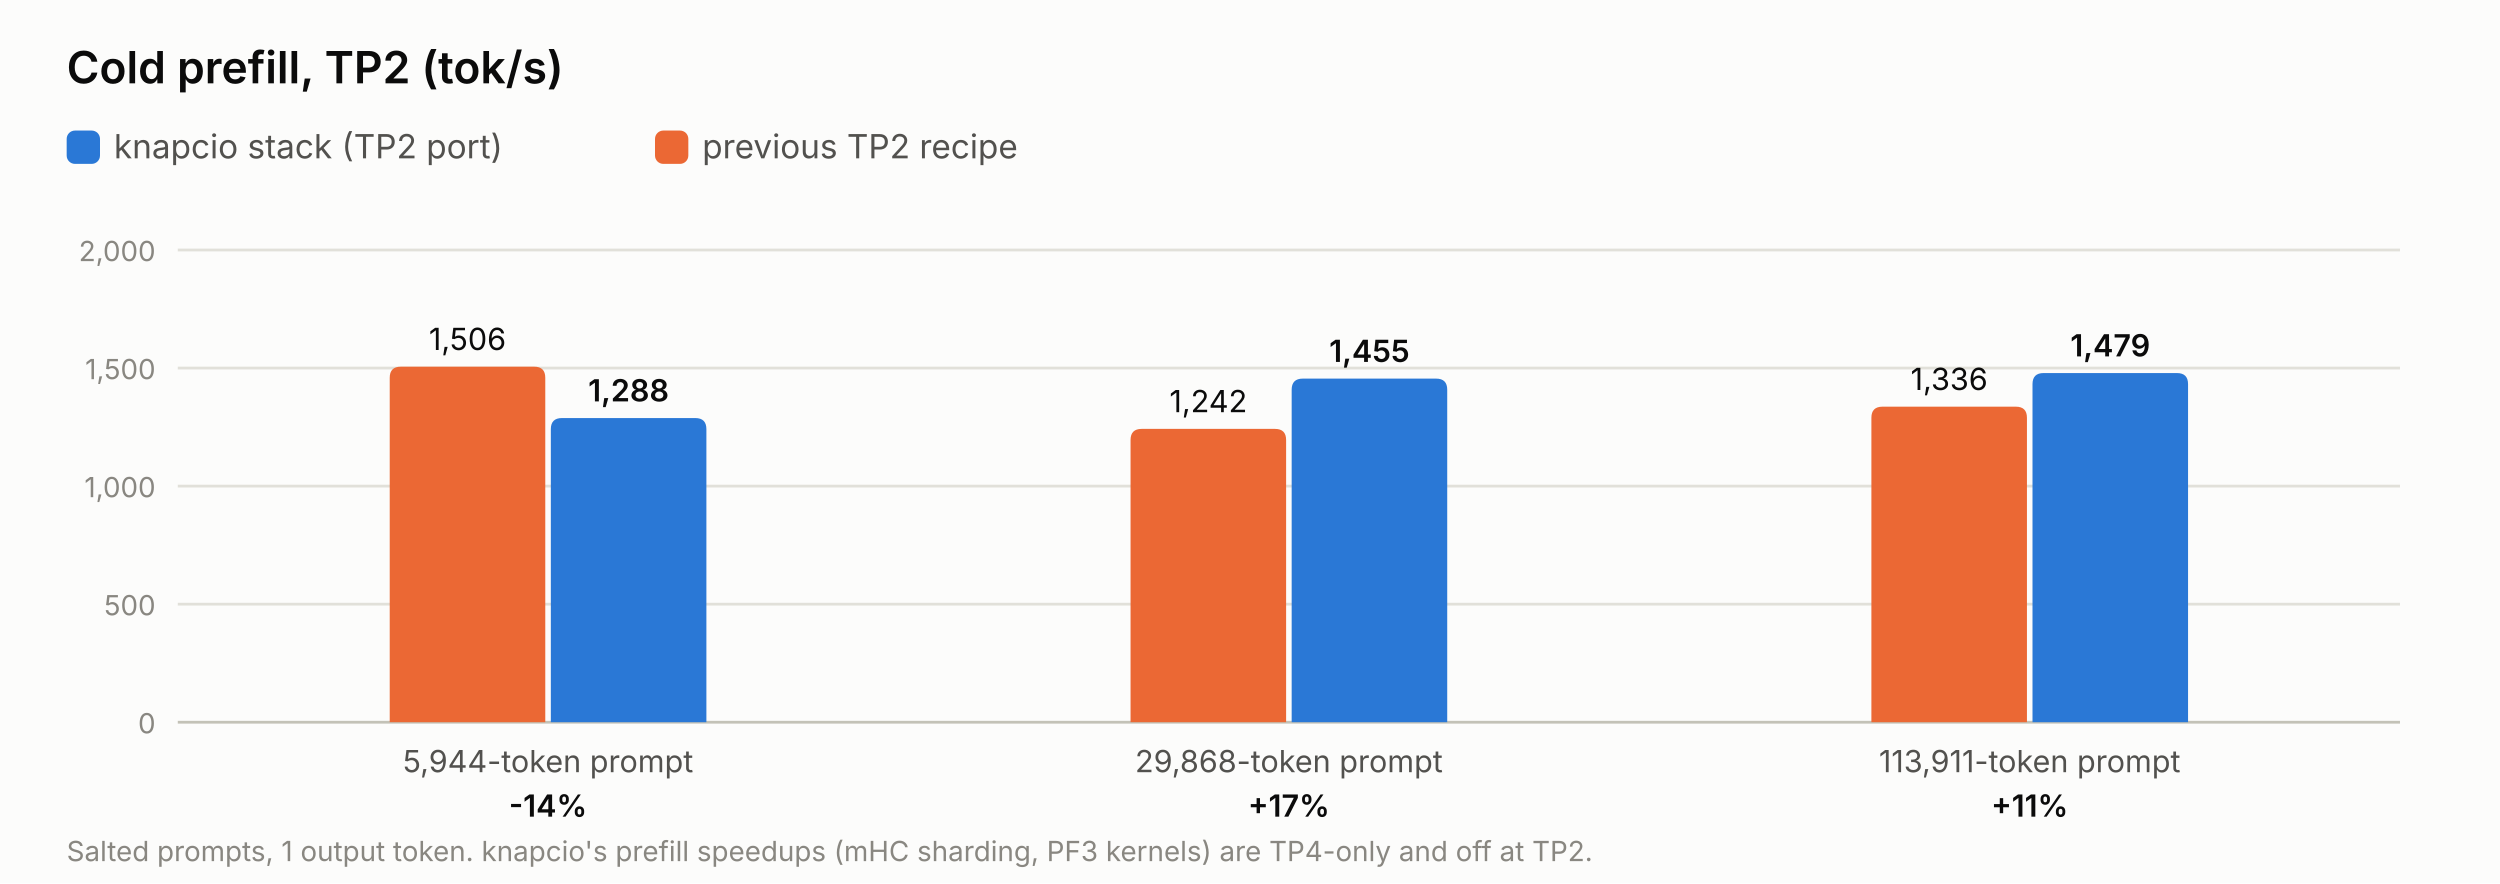
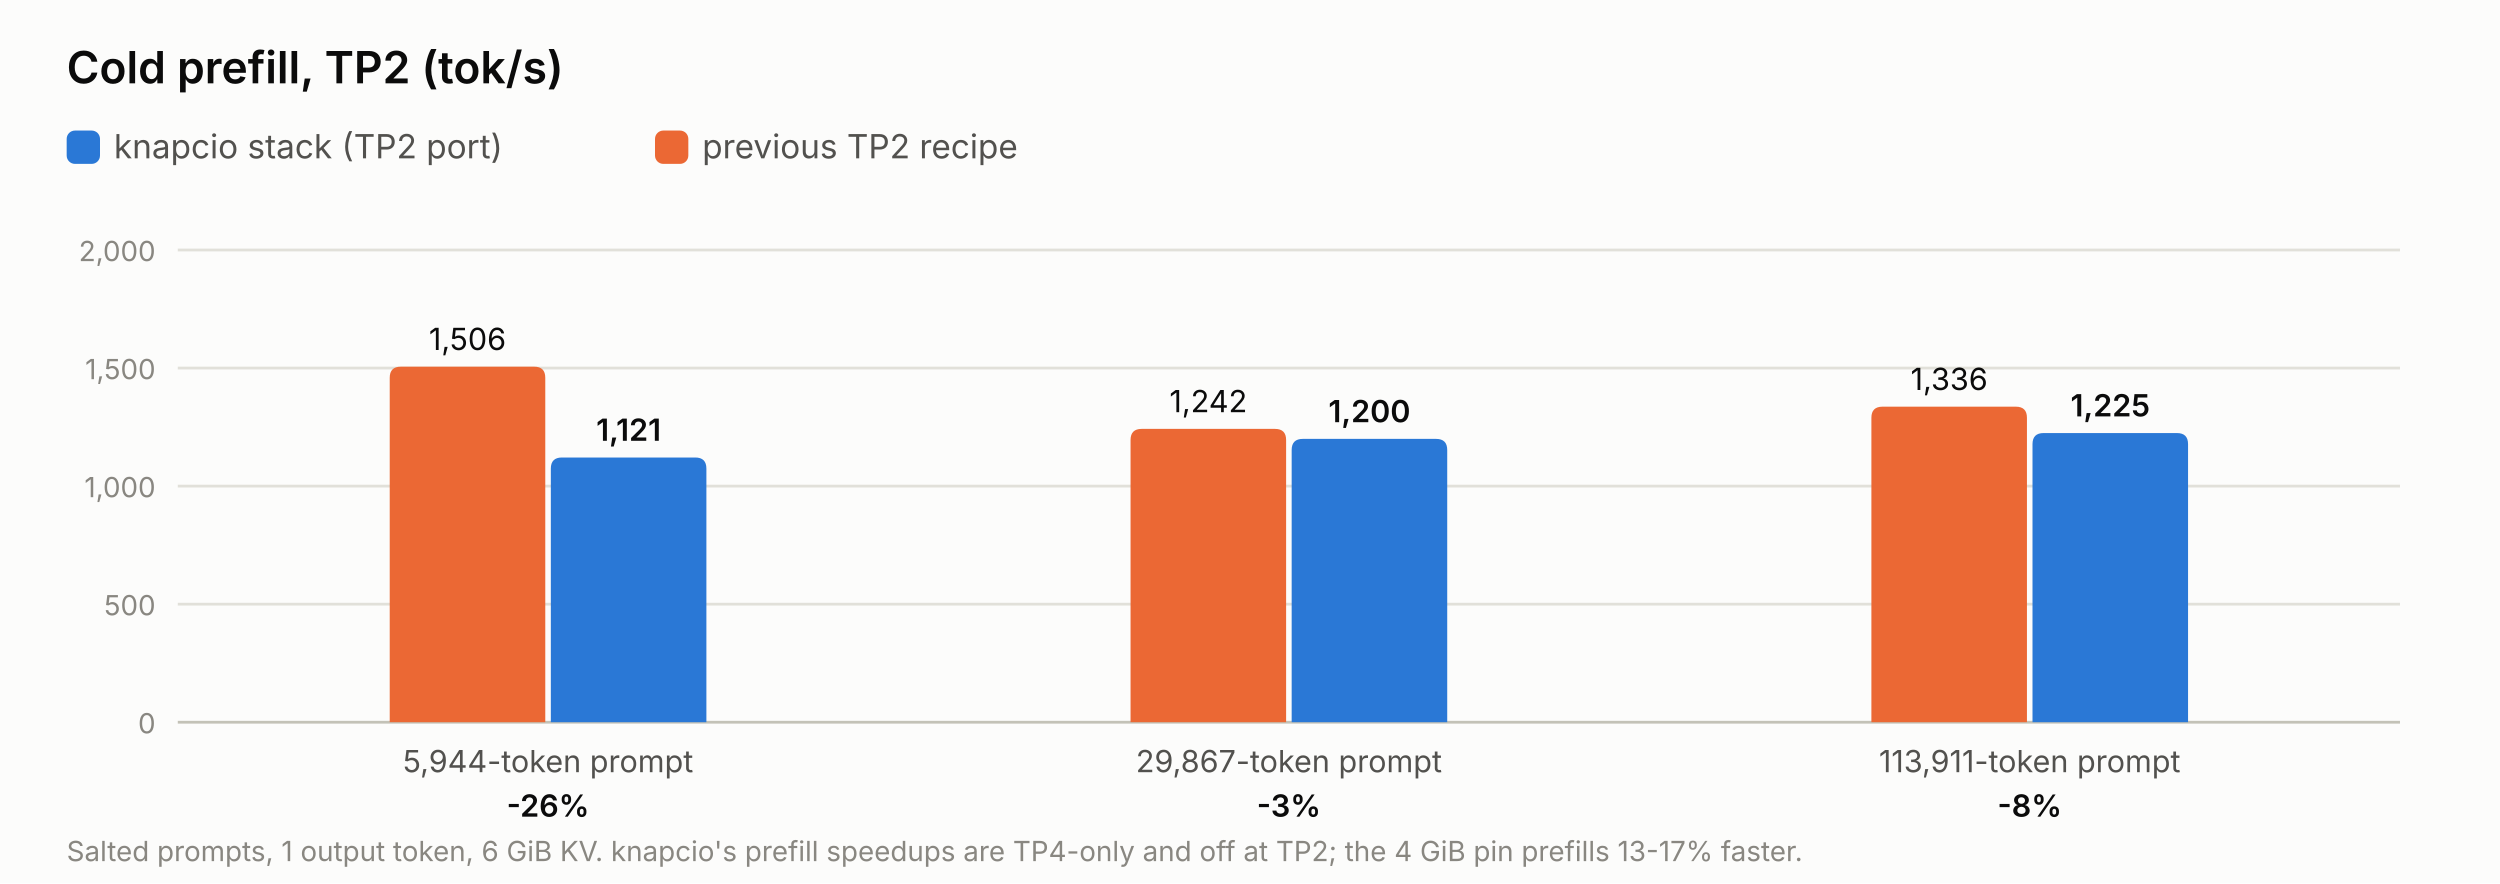
<svg xmlns="http://www.w3.org/2000/svg" width="900" height="318" viewBox="0 0 900 318" role="img" aria-label="Cold prefill, TP2 (tok/s)">
  <rect width="900" height="318" fill="#fcfcfb" />
  <text x="24.0" y="30.0" font-family="system-ui,-apple-system,Segoe UI,sans-serif" font-size="16" fill="#0b0b0b" text-anchor="start" font-weight="600">Cold prefill, TP2 (tok/s)</text>
  <rect x="24" y="47" width="12" height="12" rx="3" fill="#2a78d6" />
  <text x="41.0" y="57.0" font-family="system-ui,-apple-system,Segoe UI,sans-serif" font-size="12" fill="#52514e" text-anchor="start" font-weight="normal">knapcio stack (TP2 port)</text>
  <rect x="235.8" y="47" width="12" height="12" rx="3" fill="#eb6834" />
  <text x="252.8" y="57.0" font-family="system-ui,-apple-system,Segoe UI,sans-serif" font-size="12" fill="#52514e" text-anchor="start" font-weight="normal">previous TP2 recipe</text>
  <line x1="64" x2="864" y1="260.0" y2="260.0" stroke="#c3c2b7" stroke-width="1" />
  <text x="56.0" y="264.0" font-family="system-ui,-apple-system,Segoe UI,sans-serif" font-size="10" fill="#898781" text-anchor="end" font-weight="normal">0</text>
  <line x1="64" x2="864" y1="217.5" y2="217.5" stroke="#e1e0d9" stroke-width="1" />
  <text x="56.0" y="221.5" font-family="system-ui,-apple-system,Segoe UI,sans-serif" font-size="10" fill="#898781" text-anchor="end" font-weight="normal">500</text>
  <line x1="64" x2="864" y1="175.0" y2="175.0" stroke="#e1e0d9" stroke-width="1" />
  <text x="56.0" y="179.0" font-family="system-ui,-apple-system,Segoe UI,sans-serif" font-size="10" fill="#898781" text-anchor="end" font-weight="normal">1,000</text>
  <line x1="64" x2="864" y1="132.5" y2="132.5" stroke="#e1e0d9" stroke-width="1" />
  <text x="56.0" y="136.5" font-family="system-ui,-apple-system,Segoe UI,sans-serif" font-size="10" fill="#898781" text-anchor="end" font-weight="normal">1,500</text>
  <line x1="64" x2="864" y1="90.0" y2="90.0" stroke="#e1e0d9" stroke-width="1" />
  <text x="56.0" y="94.0" font-family="system-ui,-apple-system,Segoe UI,sans-serif" font-size="10" fill="#898781" text-anchor="end" font-weight="normal">2,000</text>
  <path d="M140.3,260.0 V136.0 Q140.3,132.0 144.3,132.0 H192.3 Q196.3,132.0 196.3,136.0 V260.0 Z" fill="#eb6834" />
  <text x="168.3" y="126.0" font-family="system-ui,-apple-system,Segoe UI,sans-serif" font-size="11" fill="#0b0b0b" text-anchor="middle" font-weight="normal">1,506</text>
-   <path d="M198.3,260.0 V154.5 Q198.3,150.5 202.3,150.5 H250.3 Q254.3,150.5 254.3,154.5 V260.0 Z" fill="#2a78d6" />
-   <text x="226.3" y="144.5" font-family="system-ui,-apple-system,Segoe UI,sans-serif" font-size="11" fill="#0b0b0b" text-anchor="middle" font-weight="600">1,288</text>
+   <path d="M198.3,260.0 V168.7 Q198.3,164.7 202.3,164.7 H250.3 Q254.3,164.7 254.3,168.7 V260.0 Z" fill="#2a78d6" />
+   <text x="226.3" y="158.7" font-family="system-ui,-apple-system,Segoe UI,sans-serif" font-size="11" fill="#0b0b0b" text-anchor="middle" font-weight="600">1,121</text>
  <text x="197.3" y="278.0" font-family="system-ui,-apple-system,Segoe UI,sans-serif" font-size="11" fill="#52514e" text-anchor="middle" font-weight="normal">5,944-token prompt</text>
-   <text x="197.3" y="294.0" font-family="system-ui,-apple-system,Segoe UI,sans-serif" font-size="11" fill="#0b0b0b" text-anchor="middle" font-weight="600">-14%</text>
+   <text x="197.3" y="294.0" font-family="system-ui,-apple-system,Segoe UI,sans-serif" font-size="11" fill="#0b0b0b" text-anchor="middle" font-weight="600">-26%</text>
  <path d="M407.0,260.0 V158.4 Q407.0,154.4 411.0,154.4 H459.0 Q463.0,154.4 463.0,158.4 V260.0 Z" fill="#eb6834" />
  <text x="435.0" y="148.4" font-family="system-ui,-apple-system,Segoe UI,sans-serif" font-size="11" fill="#0b0b0b" text-anchor="middle" font-weight="normal">1,242</text>
-   <path d="M465.0,260.0 V140.3 Q465.0,136.3 469.0,136.3 H517.0 Q521.0,136.3 521.0,140.3 V260.0 Z" fill="#2a78d6" />
-   <text x="493.0" y="130.3" font-family="system-ui,-apple-system,Segoe UI,sans-serif" font-size="11" fill="#0b0b0b" text-anchor="middle" font-weight="600">1,455</text>
-   <text x="464.0" y="278.0" font-family="system-ui,-apple-system,Segoe UI,sans-serif" font-size="11" fill="#52514e" text-anchor="middle" font-weight="normal">29,868-token prompt</text>
-   <text x="464.0" y="294.0" font-family="system-ui,-apple-system,Segoe UI,sans-serif" font-size="11" fill="#0b0b0b" text-anchor="middle" font-weight="600">+17%</text>
+   <path d="M465.0,260.0 V162.0 Q465.0,158.0 469.0,158.0 H517.0 Q521.0,158.0 521.0,162.0 V260.0 Z" fill="#2a78d6" />
+   <text x="493.0" y="152.0" font-family="system-ui,-apple-system,Segoe UI,sans-serif" font-size="11" fill="#0b0b0b" text-anchor="middle" font-weight="600">1,200</text>
+   <text x="464.0" y="278.0" font-family="system-ui,-apple-system,Segoe UI,sans-serif" font-size="11" fill="#52514e" text-anchor="middle" font-weight="normal">29,867-token prompt</text>
+   <text x="464.0" y="294.0" font-family="system-ui,-apple-system,Segoe UI,sans-serif" font-size="11" fill="#0b0b0b" text-anchor="middle" font-weight="600">-3%</text>
  <path d="M673.7,260.0 V150.4 Q673.7,146.4 677.7,146.4 H725.7 Q729.7,146.4 729.7,150.4 V260.0 Z" fill="#eb6834" />
  <text x="701.7" y="140.4" font-family="system-ui,-apple-system,Segoe UI,sans-serif" font-size="11" fill="#0b0b0b" text-anchor="middle" font-weight="normal">1,336</text>
-   <path d="M731.7,260.0 V138.3 Q731.7,134.3 735.7,134.3 H783.7 Q787.7,134.3 787.7,138.3 V260.0 Z" fill="#2a78d6" />
-   <text x="759.7" y="128.3" font-family="system-ui,-apple-system,Segoe UI,sans-serif" font-size="11" fill="#0b0b0b" text-anchor="middle" font-weight="600">1,479</text>
+   <path d="M731.7,260.0 V159.9 Q731.7,155.9 735.7,155.9 H783.7 Q787.7,155.9 787.7,159.9 V260.0 Z" fill="#2a78d6" />
+   <text x="759.7" y="149.9" font-family="system-ui,-apple-system,Segoe UI,sans-serif" font-size="11" fill="#0b0b0b" text-anchor="middle" font-weight="600">1,225</text>
  <text x="730.7" y="278.0" font-family="system-ui,-apple-system,Segoe UI,sans-serif" font-size="11" fill="#52514e" text-anchor="middle" font-weight="normal">113,911-token prompt</text>
-   <text x="730.7" y="294.0" font-family="system-ui,-apple-system,Segoe UI,sans-serif" font-size="11" fill="#0b0b0b" text-anchor="middle" font-weight="600">+11%</text>
-   <text x="24.0" y="310.0" font-family="system-ui,-apple-system,Segoe UI,sans-serif" font-size="10" fill="#898781" text-anchor="start" font-weight="normal">Salted prompts, 1 output token. knapcio's prefill speedups (mHC sharding, PF3 kernels) are TP4-only and off at TP2.</text>
+   <text x="730.7" y="294.0" font-family="system-ui,-apple-system,Segoe UI,sans-serif" font-size="11" fill="#0b0b0b" text-anchor="middle" font-weight="600">-8%</text>
+   <text x="24.0" y="310.0" font-family="system-ui,-apple-system,Segoe UI,sans-serif" font-size="10" fill="#898781" text-anchor="start" font-weight="normal">Salted prompts, 1 output token, 6 GiB KV. knapcio's prefill speedups are TP4-only and off at TP2; the 4 GiB pin prefills 13-17% faster.</text>
</svg>
